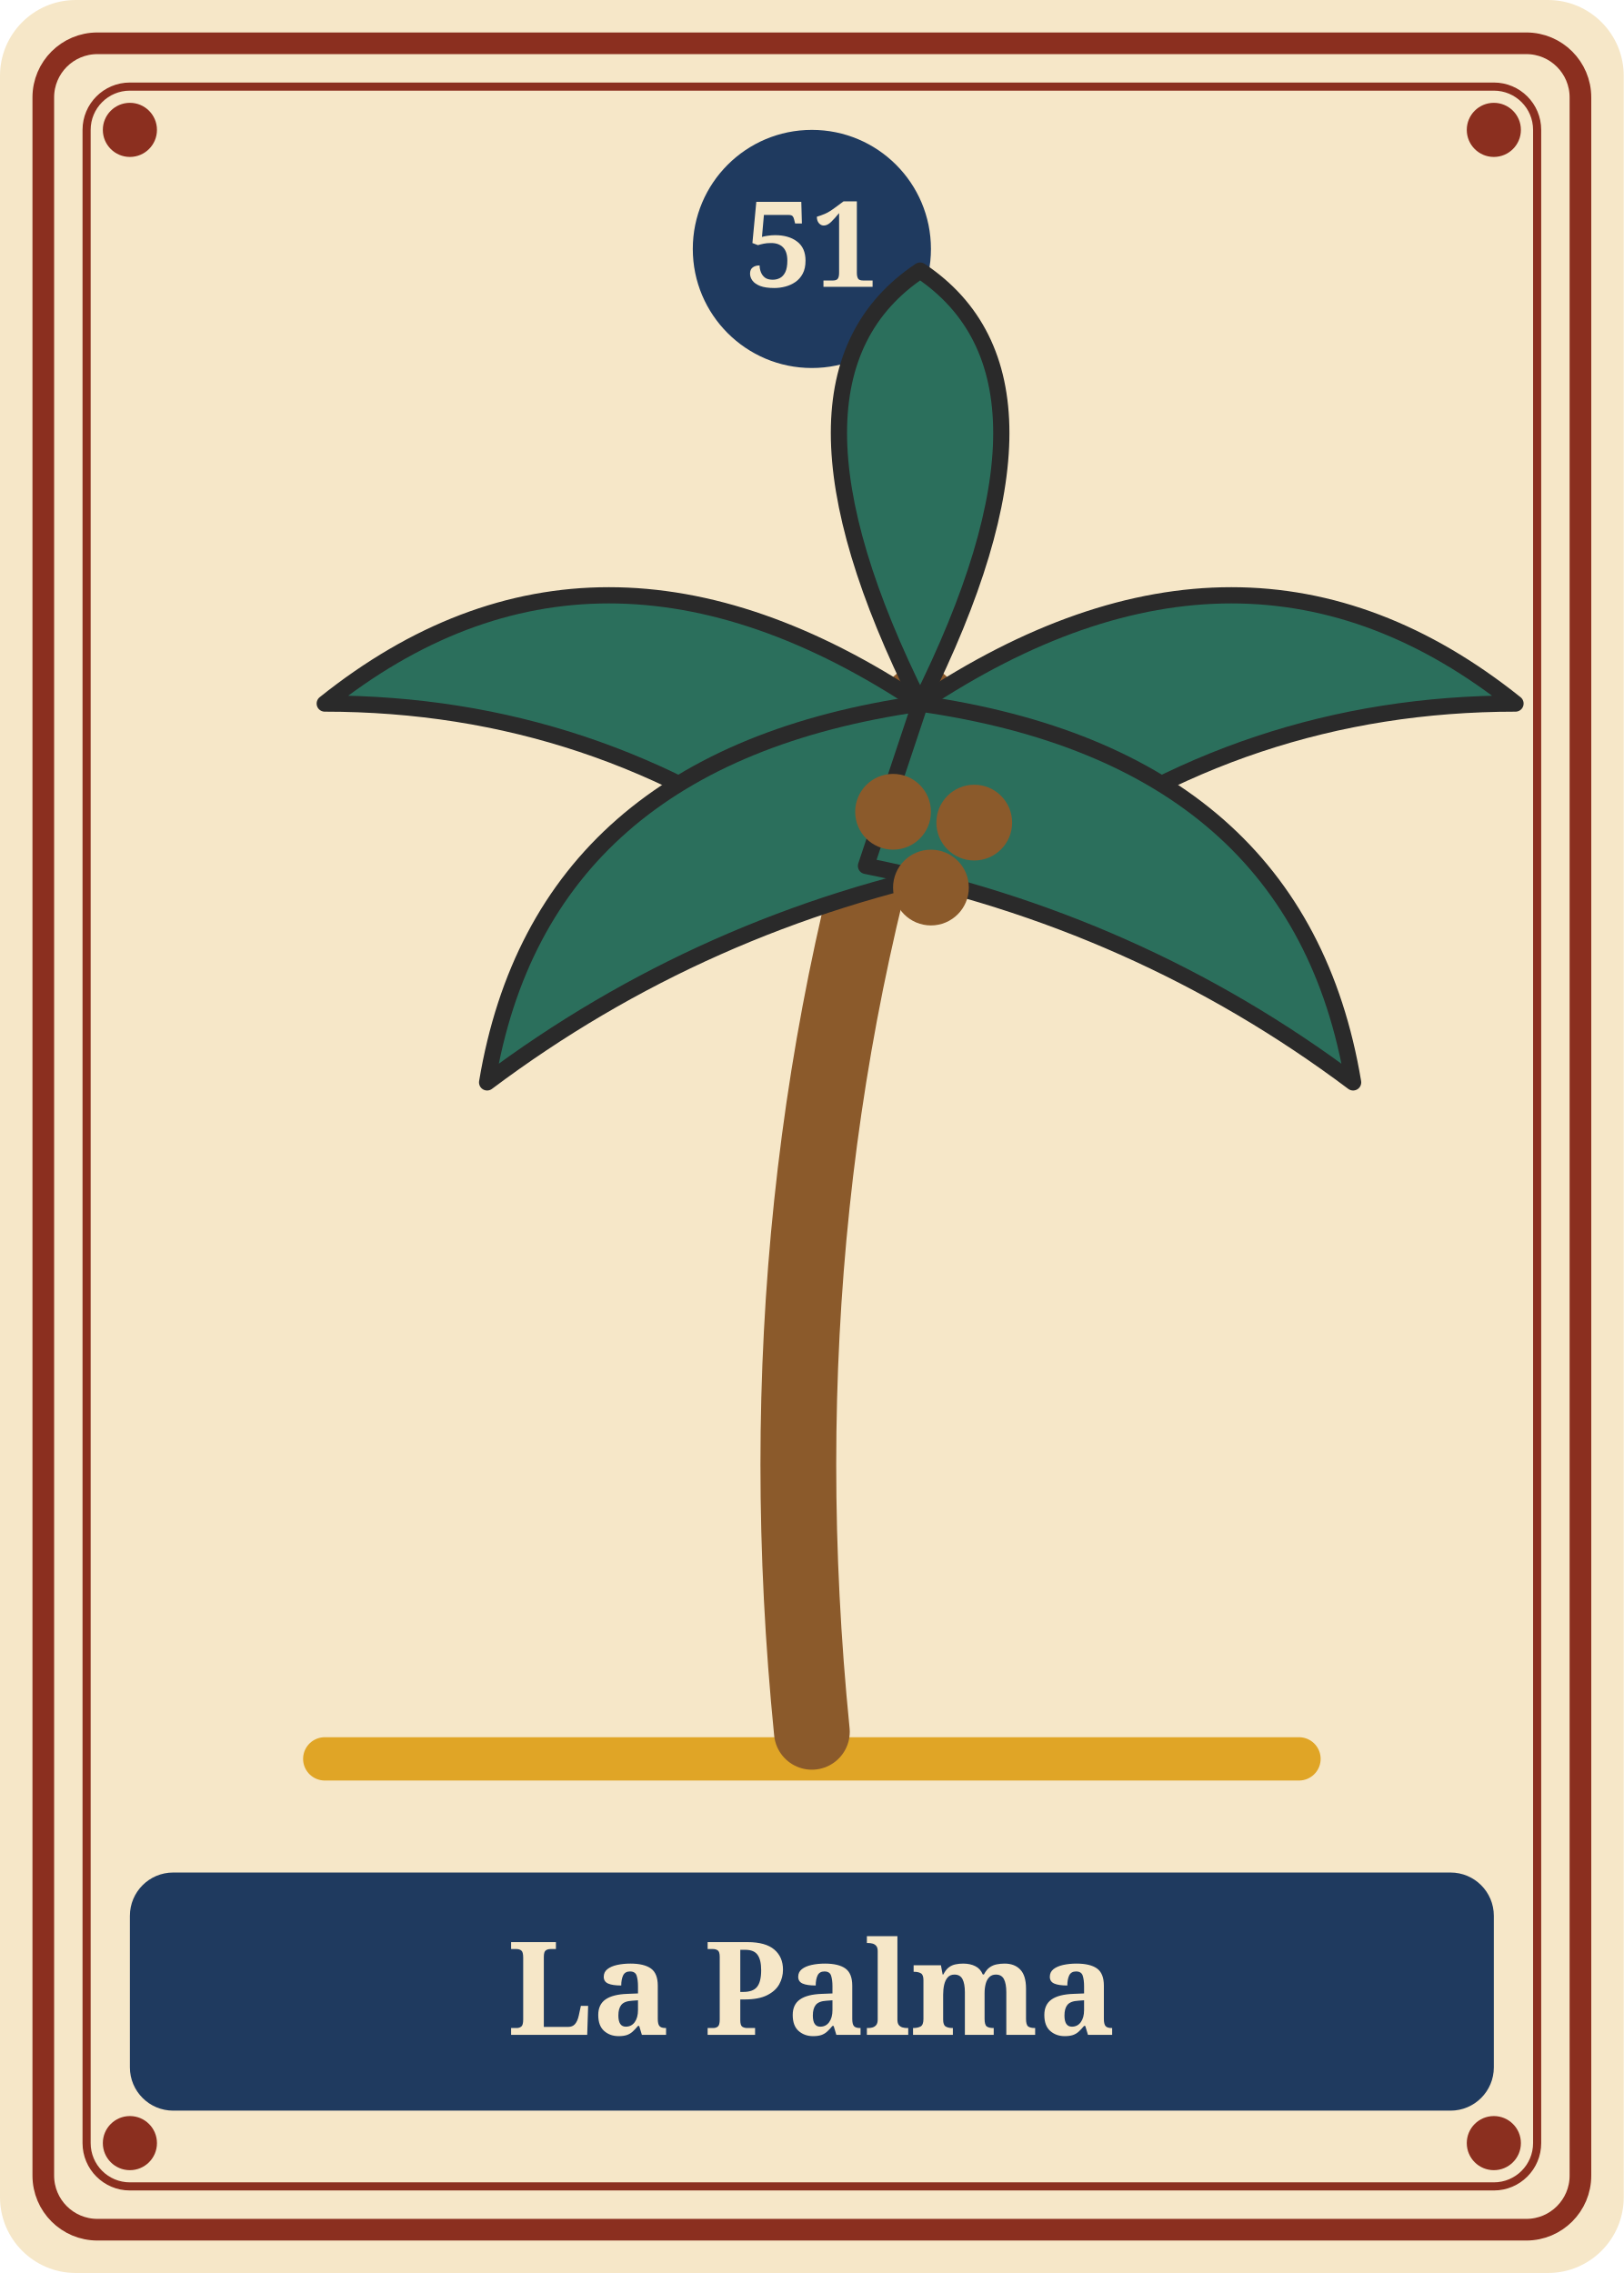
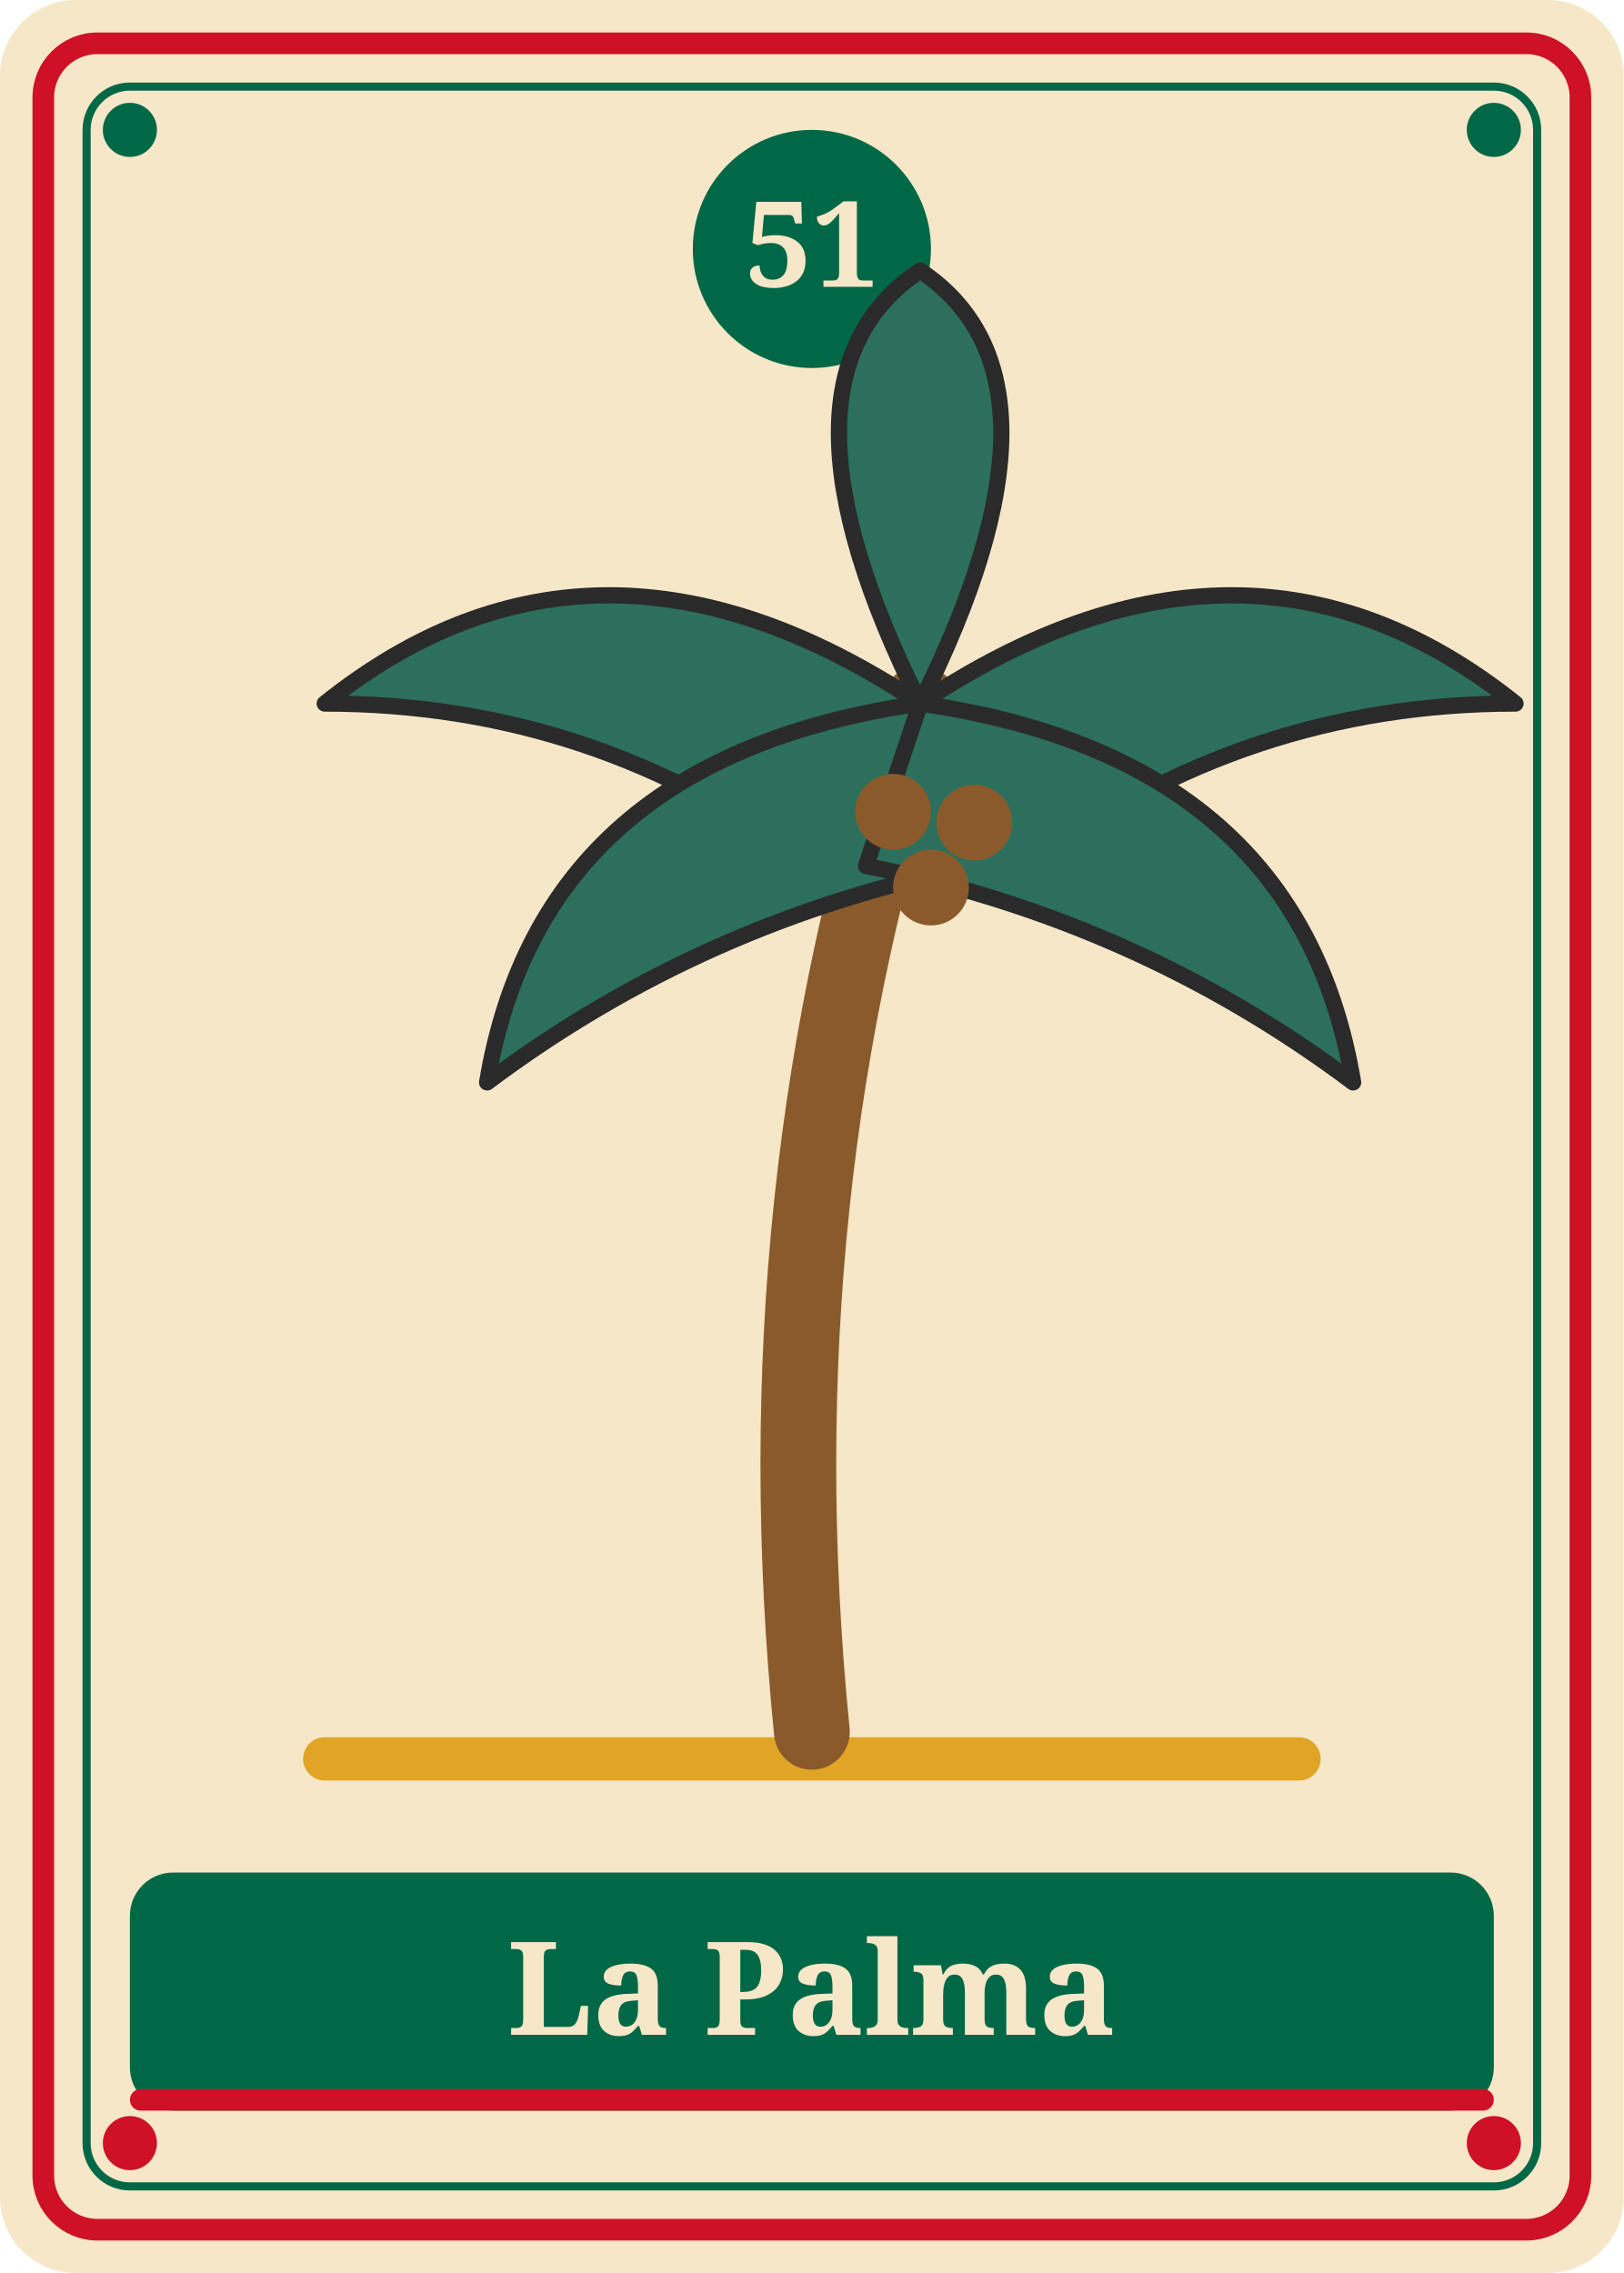
<svg xmlns="http://www.w3.org/2000/svg" viewBox="0 0 300 420" width="300" height="420">
  <rect width="300" height="420" rx="14" fill="#f6e7c8" />
-   <rect x="8" y="8" width="284" height="404" rx="10" fill="none" stroke="#8b2f1f" stroke-width="4" />
-   <rect x="16" y="16" width="268" height="388" rx="8" fill="none" stroke="#8b2f1f" stroke-width="1.5" />
-   <g fill="#8b2f1f">
+   <rect x="8" y="8" width="284" height="404" rx="10" fill="none" stroke="#ce1126" stroke-width="4" />
+   <rect x="16" y="16" width="268" height="388" rx="8" fill="none" stroke="#006847" stroke-width="1.5" />
+   <g fill="#006847">
    <circle cx="24" cy="24" r="5" />
    <circle cx="276" cy="24" r="5" />
+   </g>
+   <g fill="#ce1126">
    <circle cx="24" cy="396" r="5" />
    <circle cx="276" cy="396" r="5" />
  </g>
-   <circle cx="150" cy="46" r="22" fill="#1f3a5f" />
+   <circle cx="150" cy="46" r="22" fill="#006847" />
  <text x="150" y="53" text-anchor="middle" font-family="Georgia, serif" font-size="22" font-weight="bold" fill="#f6e7c8">51</text>
  <g>
    <path d="M60 325 h180" stroke="#e0a526" stroke-width="8" stroke-linecap="round" />
    <path d="M150 320 q-10 -100 20 -190" stroke="#8b5a2b" stroke-width="14" fill="none" stroke-linecap="round" />
    <g fill="#2b6f5c" stroke="#2a2a2a" stroke-width="3" stroke-linejoin="round">
      <path d="M170 130 q-60 -40 -110 0 q50 0 90 30 z" />
      <path d="M170 130 q60 -40 110 0 q-50 0 -90 30 z" />
      <path d="M170 130 q-70 10 -80 70 q40 -30 90 -40 z" />
      <path d="M170 130 q70 10 80 70 q-40 -30 -90 -40 z" />
      <path d="M170 130 q-30 -60 0 -80 q30 20 0 80 z" />
    </g>
    <g fill="#8b5a2b">
      <circle cx="165" cy="150" r="7" />
      <circle cx="180" cy="152" r="7" />
      <circle cx="172" cy="164" r="7" />
    </g>
  </g>
-   <rect x="24" y="346" width="252" height="44" rx="8" fill="#1f3a5f" />
+   <rect x="24" y="346" width="252" height="44" rx="8" fill="#006847" />
+   <rect x="24" y="386" width="252" height="4" rx="2" fill="#ce1126" />
  <text x="150" y="376" text-anchor="middle" font-family="Georgia, serif" font-size="24" font-weight="bold" fill="#f6e7c8">La Palma</text>
</svg>
